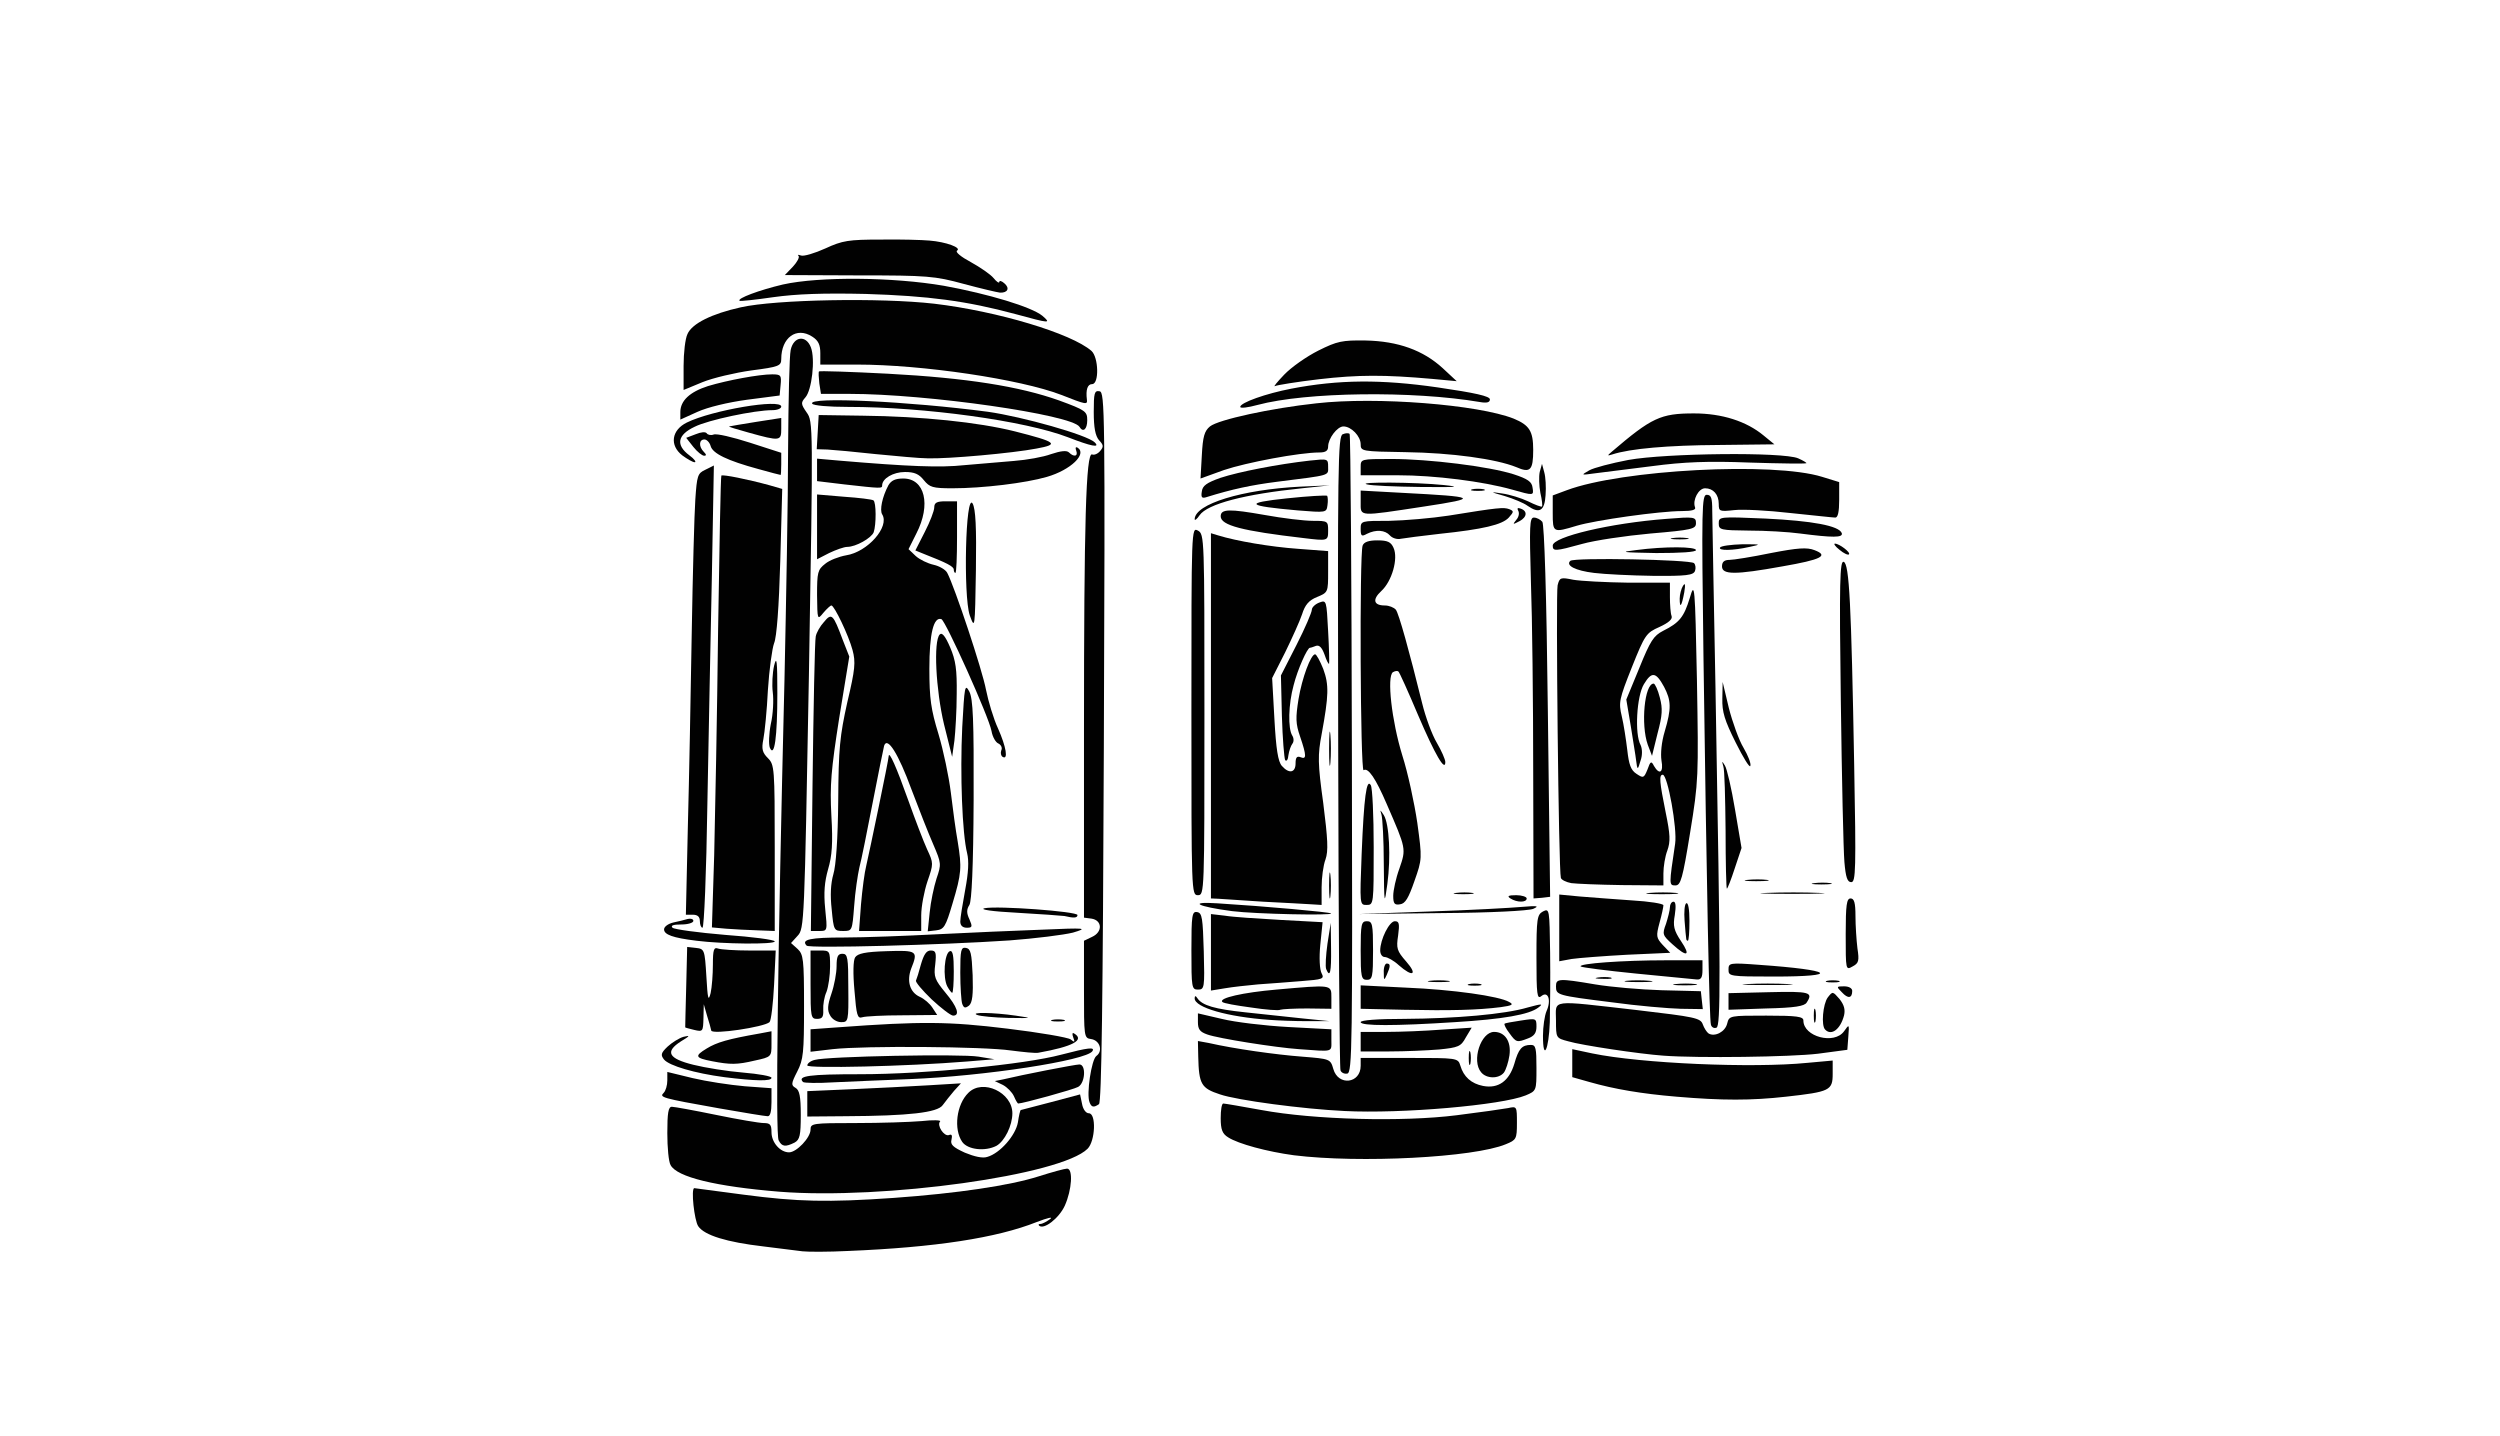
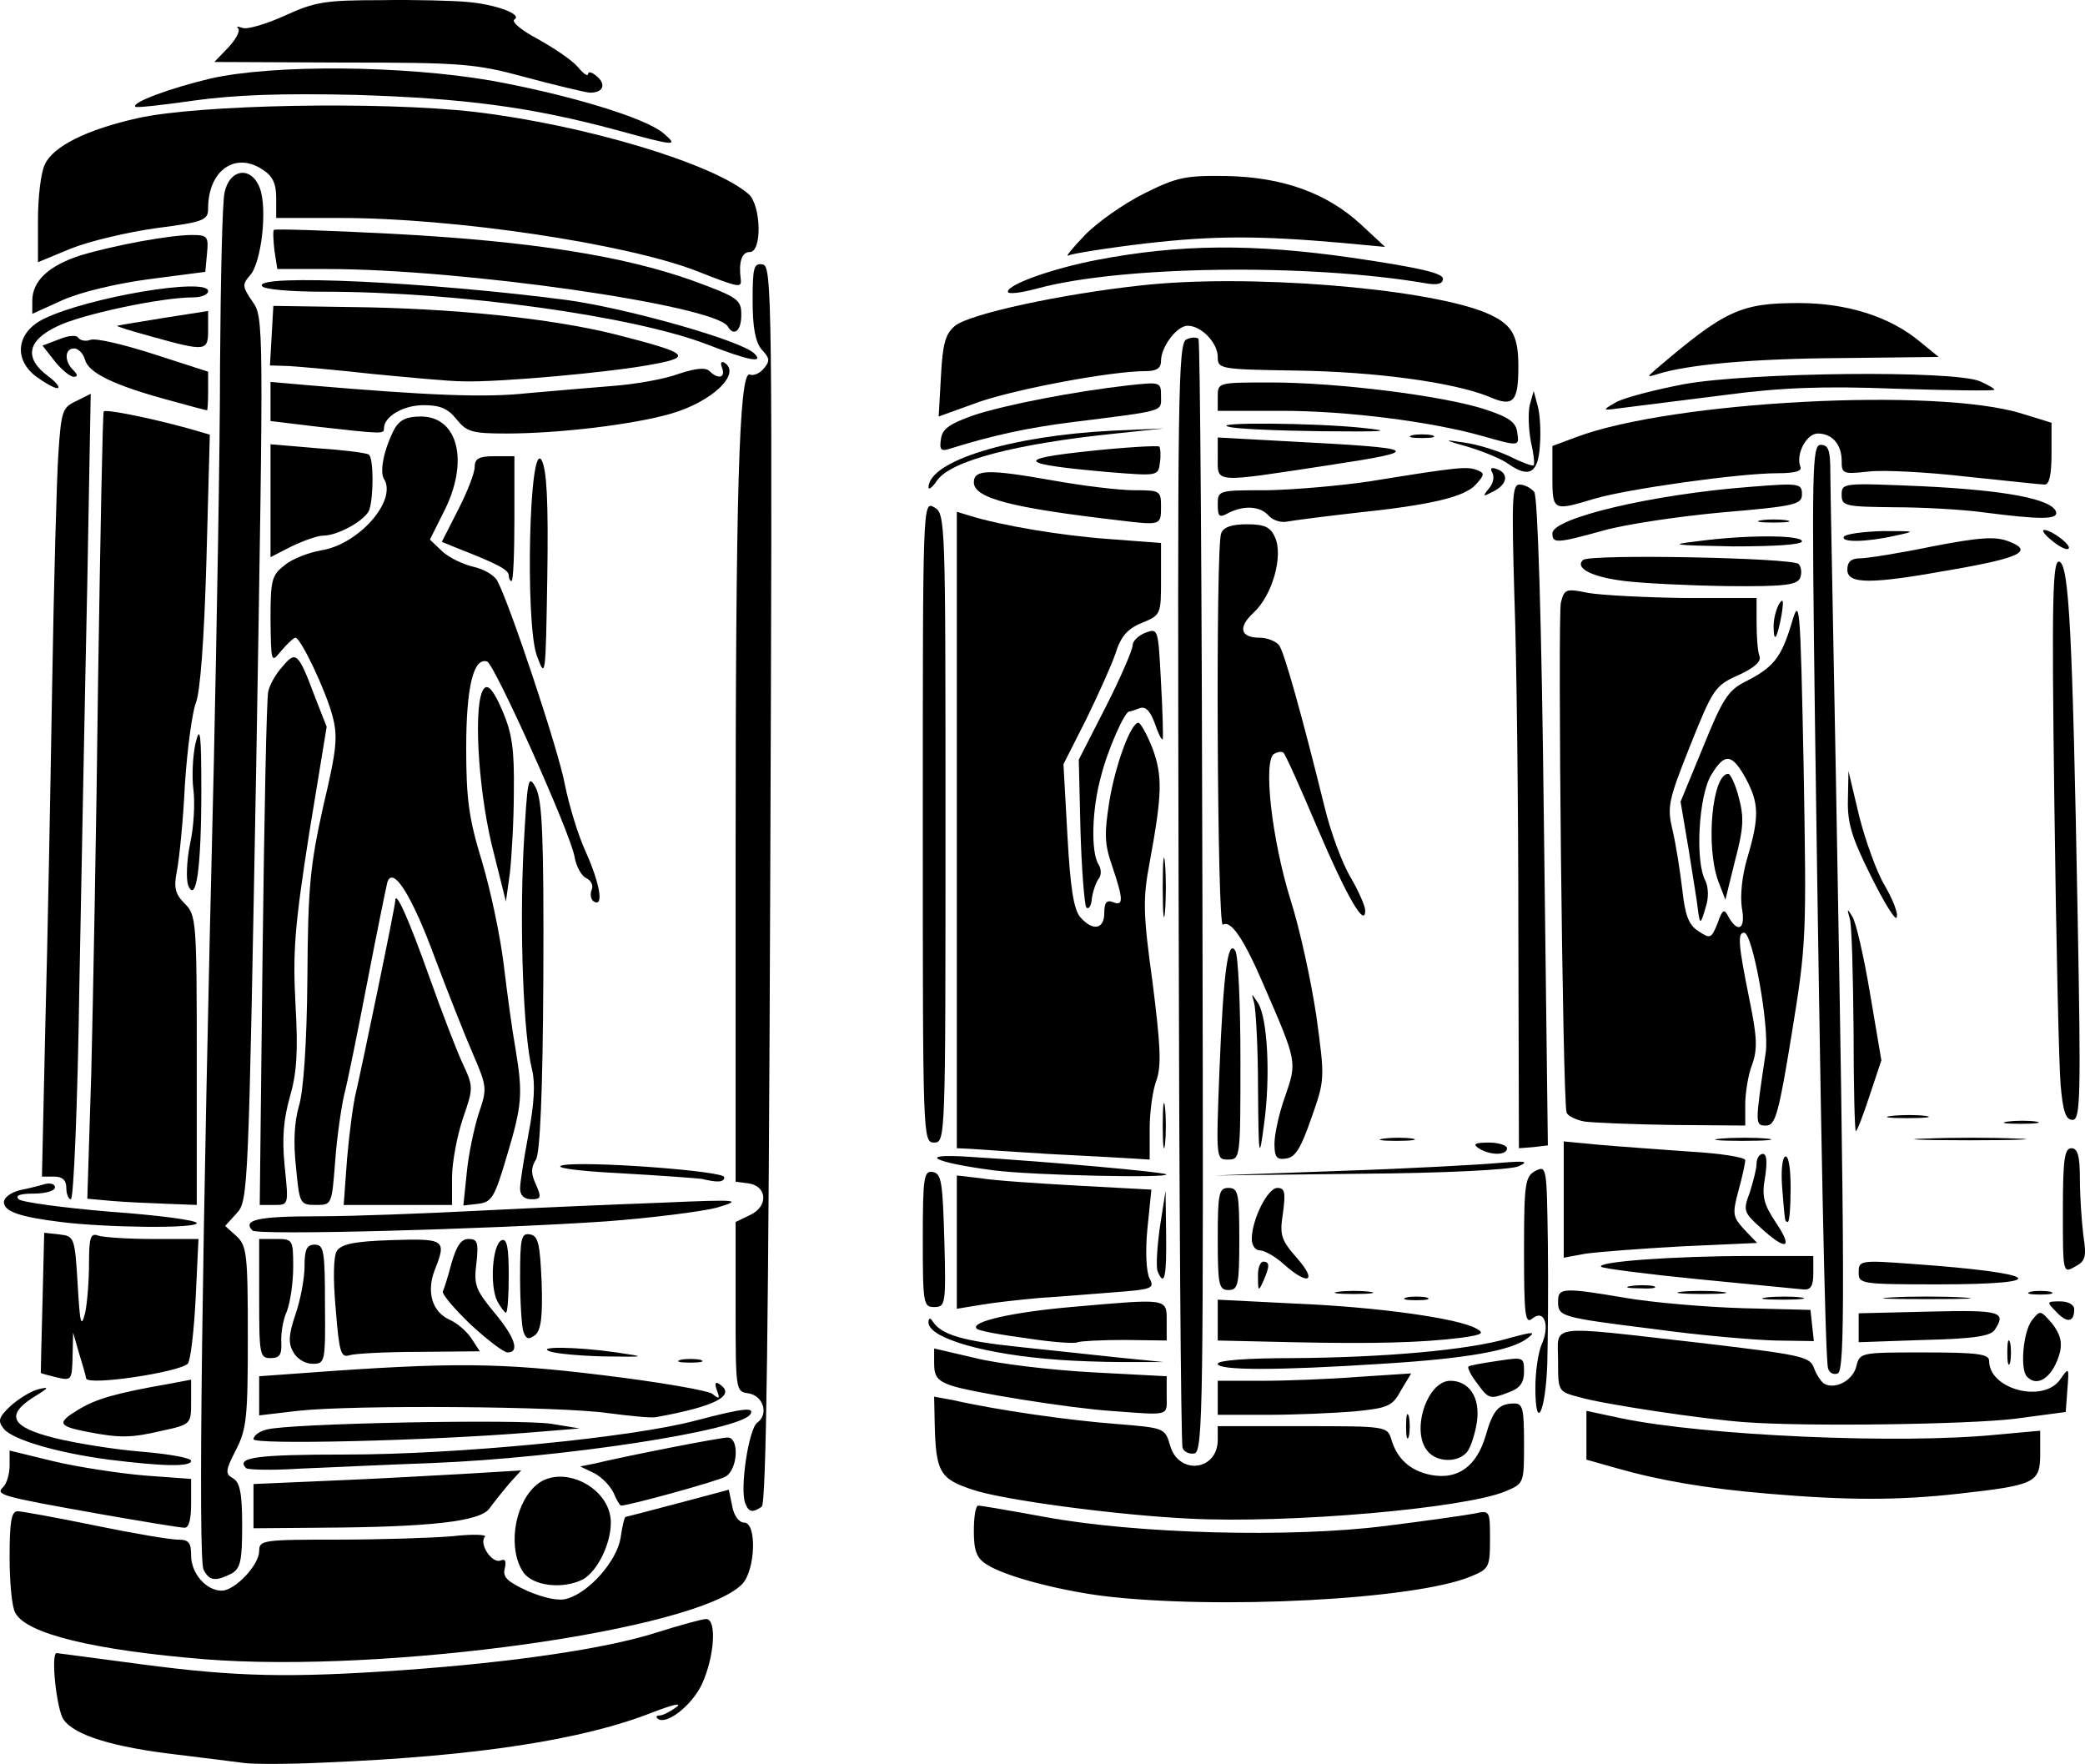
- <svg xmlns="http://www.w3.org/2000/svg" id="root" width="768" height="441" viewBox="0 0 7680 4410">
-   <g fill="#010101">
-     <path d="M2465 3844c-16-2-70-9-120-15-112-13-181-34-200-62-12-17-23-117-12-117 1 0 69 9 151 20 167 22 259 24 461 10 196-14 357-38 445-66 41-13 81-24 88-24 19 0 15 65-7 114-18 39-65 75-79 61-3-3-1-5 4-5 6 0 19-7 30-15 10-8-7-4-41 9-123 49-312 78-580 89-60 3-123 3-140 1z" />
-     <path d="M2395 3661c-196-16-316-45-335-82-6-10-10-54-10-98 0-62 3-81 14-81 7 0 68 11 136 25s133 25 146 25c20 0 24 5 24 28 0 32 27 62 54 62 23 0 66-45 66-70 0-19 6-20 139-20 76 0 167-3 202-6 35-4 61-3 57 1-11 12 12 47 27 42 9-4 11 1 8 14-4 15 4 23 41 40 29 12 55 18 69 13 39-11 87-66 94-106 3-21 7-38 9-38 1 0 43-11 92-24l90-24 6 29c3 17 12 29 21 29 23 0 20 85-4 109-81 81-626 157-946 132zm1580-112c-82-11-171-35-202-55-18-11-23-24-23-59 0-25 3-45 8-45 4 0 57 9 117 20 162 30 434 37 600 16 72-9 142-19 158-22 27-6 27-5 27 46 0 49-2 52-34 65-98 41-449 59-651 34z" />
-     <path d="M2956 3508c-27-39-18-115 19-151 44-44 135-1 135 63 0 38-24 86-49 100-35 18-88 12-105-12zm-564-5c-10-18-3-563 18-1418 5-236 11-554 11-705 1-151 4-288 8-305 9-42 47-47 62-8 14 36 3 132-17 154-14 16-14 20 4 46 20 28 20 34 7 807-14 764-14 779-35 801l-20 22 20 18c18 17 20 30 20 177 0 142-2 163-21 200s-19 42-5 50c12 7 16 26 16 83 0 63-3 76-19 85-28 14-39 13-49-7zm-182-98c-180-32-185-34-171-48 6-6 11-23 11-38v-26l78 19c42 10 114 21 160 25l82 6v43c0 29-4 44-12 43-7 0-74-11-148-24zm270-14v-39l138-6c75-3 181-9 235-12l99-6-21 23c-11 13-27 33-35 44-16 23-104 33-298 34l-118 1v-39zm1650 22c-127-6-330-33-382-51-58-19-65-31-67-116l-1-48 33 6c79 18 207 36 287 42 86 7 87 7 96 38 15 53 84 45 84-10v-24h149c146 0 150 0 157 23 10 35 34 56 70 63 47 9 80-15 96-68 13-46 23-58 51-58 15 0 17 10 17 71 0 70 0 70-33 84-73 30-381 57-557 48zm-783-27c-10-25 6-131 21-142 21-15 11-48-16-52-22-3-22-6-22-153v-149l25-12c33-15 31-51-2-56l-23-3v-572c0-641 6-858 25-851 6 3 18-2 25-11 11-13 10-18-4-33-11-13-16-38-16-86 0-59 2-67 18-64s17 61 13 1093c-3 779-7 1092-15 1097-16 11-23 10-29-6zm-232-18c-6-13-21-28-34-35l-25-12 25-5c58-14 222-46 235-46 21 0 18 57-4 69-14 8-170 51-184 51-2 0-8-10-13-22zm2035 1c-107-9-190-23-267-45l-53-15v-86l61 13c149 31 492 46 662 29l77-7v41c0 51-9 55-143 70-107 12-196 12-337 0z" />
-     <path d="M2467 3324c-19-19 19-24 176-24 198 0 505-30 617-60 84-22 104-24 96-11-18 29-333 77-561 86-82 3-189 8-236 10-47 3-88 2-92-1zm-242-15c-91-12-169-35-185-54-11-14-10-20 11-40 13-12 35-26 49-30 21-5 20-3-8 14-50 32-39 53 38 72 36 9 104 20 153 24 48 4 87 11 87 16 0 11-49 10-145-2zm2325-15c-30-35-1-124 40-124 33 0 53 29 47 72-3 21-11 45-17 53-16 20-54 19-70-1zm-432-6c-3-7-6-448-7-981-2-878-1-968 14-973 9-4 18-4 21-1s6 445 7 983c2 896 1 979-14 982-9 2-19-3-21-10z" />
-     <path d="M2480 3273c0-6 10-14 23-17 37-11 450-19 503-10l49 8-85 7c-185 15-490 22-490 12zm2032-23c0-19 2-27 5-17 2 9 2 25 0 35-3 9-5 1-5-18zm-2325 10c-52-10-54-16-16-39 31-19 65-29 162-46l37-7v39c0 39 0 40-51 51-55 13-75 13-132 2zm2923-17c-72-5-252-32-292-44-38-10-38-10-38-64 0-66-24-63 249-32 178 21 195 24 202 44 4 11 12 24 18 28 19 11 51-5 57-31 6-24 8-24 120-24 95 0 114 3 114 15 0 50 95 75 125 33 16-23 16-22 13 17l-3 40-90 12c-83 10-368 14-475 6zm-2005-16c-81-12-448-15-547-4l-68 8v-69l83-6c258-19 342-18 522 4 99 12 186 27 194 33 12 10 14 9 8-6-4-11-3-16 3-12 33 20-4 40-110 59-8 2-46-2-85-7zm885-4c-72-5-248-33-281-45-23-8-29-16-29-38v-27l73 17c40 10 132 21 205 25l132 7v34c0 37 8 35-100 27zm190-23v-30h78c44 0 120-3 171-7l92-6-18 30c-15 28-23 31-82 37-37 3-105 6-153 6h-88v-30zm560-18c0-28 5-62 11-76 15-33 5-63-16-46-13 11-15-4-15-118 0-121 2-132 20-142 20-10 20-7 22 127 1 76 0 172-1 213-3 86-21 122-21 42zm-103-8c-11-14-17-27-15-29 1-2 24-6 51-10 46-7 47-7 47 19 0 19-7 29-26 36-34 13-36 13-57-16zm-2452-8c-1-6-7-27-13-46l-10-35-1 43c-1 41-2 42-28 36-16-4-28-7-28-8s1-56 3-124l3-123 27 3c26 3 27 5 32 88 4 69 6 78 13 51 4-18 7-58 7-88 0-46 3-54 16-49 9 3 52 6 96 6h81l-5 105c-3 58-9 110-14 115-16 15-175 39-179 26z" />
-     <path d="M5607 3163c-13-12-7-79 8-99 15-19 15-19 36 5 14 18 18 32 14 50-11 43-39 64-58 44zm-351-15c-5-15-13-413-23-1135-6-455-5-493 10-493 14 0 17 10 17 48 0 26 5 272 10 547 16 893 16 1038 3 1042-7 3-15-1-17-9zm-1076-8c0-6 51-10 133-10 159-1 309-14 380-35 44-12 49-12 33 0-28 22-109 36-256 45-185 12-290 12-290 0zm1392-20c0-19 2-27 5-17 2 9 2 25 0 35-3 9-5 1-5-18zm-3022-1c-9-15-8-31 4-66 9-26 16-64 16-85 0-30 4-38 18-38 16 0 18 11 18 105 1 103 0 105-22 105-13 0-28-9-34-21zm683 14c9-2 25-2 35 0 9 3 1 5-18 5s-27-2-17-5zm667 0c-129-9-230-38-230-66 0-8 3-9 8-1 15 23 54 34 149 44 54 6 134 14 178 19l80 8h-70c-38 0-90-2-115-4zm-1410-108v-105h30c29 0 30 1 30 49 0 27-5 62-11 78-7 15-11 40-10 56 1 21-3 27-19 27-19 0-20-6-20-105zm135 19c-5-54-4-94 2-103 8-12 31-17 97-19 94-3 97-1 75 54-14 38-4 72 26 86 14 6 31 21 39 33l15 23-107 1c-58 0-114 3-123 6-15 5-18-6-24-81zm377 74c-24-9 49-8 118 2 54 8 53 8-23 7-42-1-85-5-95-9z" />
-     <path d="M2862 3070c-29-28-51-54-48-58 2-4 9-26 15-49 9-31 17-43 30-43 16 0 18 6 14 43-5 38-1 47 31 86 37 44 46 71 24 71-7 0-37-23-66-50zm981 25c-45-6-85-13-88-17-12-12 63-29 166-38 171-15 169-16 169 24v35l-74-1c-41 0-78 2-83 4-4 3-45 0-90-7zm470 7-133-3v-72l139 7c144 6 286 26 317 44 15 8 10 11-26 16-71 9-155 11-297 8zm-1357-18c-3-8-6-52-6-96 0-70 2-79 18-76 14 3 17 16 20 84 2 60-1 84-11 93-12 9-16 8-21-5zm1995-5c-168-21-171-22-171-49 0-24 8-25 120-6 47 8 139 16 205 18l120 3 3 28 3 27-68-1c-37-1-133-9-212-20zm359-2v-26l125-3c125-3 136 0 115 32-7 11-36 16-125 18l-115 4v-25zm348-29c-17-17-17-18 7-18 15 0 25 6 25 14 0 23-13 25-32 4z" />
-     <path d="M2910 3030c-14-27-9-102 8-108 9-3 12 14 12 62 0 36-2 66-5 66-2 0-9-9-15-20zm750-111c0-109 2-120 18-117 15 3 17 18 20 121 3 112 2 117-18 117-19 0-20-6-20-121zm60 6v-117l43 5c23 4 100 9 171 13l129 7-7 69c-4 40-2 77 4 88 9 17 4 19-63 24-39 3-99 8-132 10-33 3-79 8-102 12l-43 7v-118zm793 98c9-2 25-2 35 0 9 3 1 5-18 5s-27-2-17-5zm635 0c18-2 45-2 60 0s0 4-33 4-45-2-27-4zm220 0c34-2 90-2 125 0 34 2 6 3-63 3s-97-1-62-3zm-975-10c15-2 39-2 55 0 15 2 2 4-28 4s-43-2-27-4zm604 0c18-2 50-2 70 0 21 2 7 4-32 4-38 0-55-2-38-4zm616 0c9-2 25-2 35 0 9 3 1 5-18 5s-27-2-17-5zm-1433-93c0-81 2-90 19-90s19 9 19 90-2 90-19 90-19-9-19-90zm71 68c-1-16 4-28 9-28 12 0 12 8 0 35-8 18-9 17-9-7zm657 15c12-2 30-2 40 0 9 3-1 5-23 4-22 0-30-2-17-4zm120-12c-91-9-169-19-172-22-9-9 130-19 261-19h113v30c0 22-4 30-17 29-10-1-93-9-185-18zm282-12c0-21 2-22 95-15 227 16 252 36 45 36-137 0-140-1-140-21zm-1236-2c-3-8-1-42 4-78l10-64 1 78c1 73-3 93-15 64zm223-12c-15-14-35-25-43-25s-14-9-14-20c0-34 28-90 45-90 13 0 15 7 10 44-6 39-4 47 25 80 36 41 20 49-23 11zm1373-95c0-91 3-110 15-110 11 0 15 13 15 54 0 29 3 74 6 99 6 39 4 46-15 56-21 12-21 11-21-99zm-880-19v-103l63 6c34 3 106 8 160 12 53 3 97 10 97 15s-5 29-12 54c-11 41-10 46 10 68l23 24-133 6c-73 4-150 10-170 13l-38 7v-102z" />
-     <path d="M5138 2901c-31-28-32-31-20-63 6-19 12-42 12-51s5-17 11-17c7 0 8 14 4 41-6 33-3 47 19 80 31 46 19 51-26 10zm-2660 4c-18-19 11-25 115-25 62 0 191-5 287-10s240-11 320-14c138-6 143-5 96 9-28 7-115 18-195 24-207 14-615 25-623 16zm-338-15c-74-9-100-19-100-35 0-8 12-17 28-21 15-3 35-8 45-11 9-2 17 0 17 6s-17 11-37 11c-24 0-34 3-27 10 5 5 78 15 162 22 84 6 152 15 152 20 0 10-162 8-240-2zm3040-7c-1-5-3-29-5-55s0-50 5-53c6-4 10 18 10 54 0 34-2 61-5 61s-5-3-5-7z" />
-     <path d="m2231 2853-44-4 7-222c3-122 9-433 12-692 4-258 8-472 10-474 4-4 80 11 149 30l38 11-6 222c-4 140-11 234-19 252-6 16-15 81-19 144-3 63-10 131-14 151-6 30-3 41 14 58 20 20 21 30 21 276v255l-52-2c-29-1-73-3-97-5zm265-435c3-244 7-452 10-463 2-11 13-31 25-44 24-29 28-25 58 55l20 51-31 189c-25 160-29 206-24 300 5 85 2 123-10 164-11 39-14 72-9 122 7 68 7 68-18 68h-26l5-442z" />
-     <path d="M2555 2794c-5-44-3-80 5-108 8-26 14-108 15-226 1-162 5-199 28-303 24-101 26-123 16-160-12-45-56-137-65-137-3 0-14 10-25 23-18 22-18 22-19-55 0-70 2-78 25-96 13-11 42-22 64-26 66-10 135-88 111-126-8-13 0-53 19-89 9-15 21-21 46-21 66 0 86 80 40 169l-24 48 22 21c12 11 37 23 55 27s37 15 42 25c22 41 108 299 119 359 7 35 23 89 37 119 25 56 32 98 14 87-5-3-7-12-4-20 4-8-1-17-9-21-8-3-18-20-21-38-8-44-141-339-154-344-24-8-37 44-37 153 0 91 5 125 28 200 15 50 32 131 38 180 6 50 15 117 21 150 13 80 12 98-16 191-21 71-26 79-50 82l-26 3 6-58c3-32 13-79 21-104 15-44 15-47-10-105-14-32-44-108-67-169-40-109-74-164-84-134-2 8-18 86-35 174s-35 178-41 200c-5 22-13 75-16 118-6 77-6 77-34 77s-29-2-35-66z" />
-     <path d="M2645 2778c4-46 11-99 16-118 10-43 69-326 69-337 1-18 24 34 60 135 21 59 47 127 58 151 20 43 20 44 1 99-10 30-19 77-19 104v48h-191l6-82zm-495 52c0-14-7-20-22-20h-21l6-267c4-148 9-416 12-598 3-181 8-366 11-410 5-74 7-81 31-92l26-13-6 333c-4 182-10 502-14 710-3 207-10 377-15 377-4 0-8-9-8-20zm800 1c0-11 7-54 15-97 10-53 12-89 6-113-15-60-22-242-15-387 7-127 8-135 22-109 11 23 14 84 13 332-1 209-6 311-13 323-9 14-9 25 0 44 10 23 9 26-8 26-13 0-20-7-20-19zm320-17c-8-1-73-6-145-10-78-4-118-10-100-14 40-8 285 10 285 21 0 9-11 10-40 3zm515-15c-107-14-137-30-45-24 146 9 345 27 349 31 8 7-233 2-304-7zm610 1c121-4 247-11 280-14 48-4 55-3 35 6-15 6-130 12-280 13l-255 3 220-8zm-515-30c-63-4-125-8-137-9l-23-1V1638l23 7c55 17 160 35 245 41l92 7v63c0 63 0 64-34 78-25 10-37 24-46 53-7 21-31 74-52 117l-40 79 7 126c5 91 11 131 23 144 22 25 42 21 42-8 0-18 4-23 15-19 19 8 19-4-1-63-14-40-14-58-5-115 11-66 38-138 51-138 4 0 15 20 25 45 18 49 17 81-5 201-12 63-12 89 5 211 14 111 16 147 7 173-7 18-12 57-12 86v54l-32-2c-18-1-85-5-148-8zm203-50c0-36 2-50 4-32 2 17 2 47 0 65-2 17-4 3-4-33zm100-97c7-174 15-233 28-211 5 7 9 93 9 191 0 175 0 177-22 177-21 0-21-1-15-157zm68 30c0-72-4-140-7-150-5-17-5-17 7 1 17 27 22 129 11 211-9 68-10 66-11-62z" />
-     <path d="M4280 2752c0-16 8-54 19-84 21-61 21-60-39-198-34-79-57-113-71-104-10 6-13-665-3-690 4-11 19-16 45-16 32 0 42 5 50 23 15 33-5 103-38 133-28 26-23 44 11 44 13 0 28 6 34 13 9 11 41 126 81 288 10 41 30 96 45 121 14 24 26 51 26 59 0 31-31-21-84-145-30-71-57-131-60-133-3-3-10-2-17 2-19 13-4 149 29 256 17 53 37 146 46 207 15 110 15 111-9 179-18 52-28 69-44 71-17 3-21-2-21-26zm360 8c-11-7-7-10 18-10 17 0 32 5 32 10 0 13-30 13-50 0zm70-388c0-213-3-476-7-584-5-174-4-198 9-198 9 0 20 6 26 13s13 223 17 582l7 570-25 3-26 2-1-388zm-1050-187c0-563 0-566 20-555s20 21 20 565c0 548 0 555-20 555s-20-7-20-565zm813 558c15-2 37-2 50 0 12 2 0 4-28 4-27 0-38-2-22-4zm595 0c23-2 59-2 80 0 20 2 1 4-43 4s-61-2-37-4zm360 0c46-2 118-2 160 0 42 1 5 3-83 3s-123-2-77-3zm-127-192c-1-98-3-187-7-197-5-17-4-17 5-2 6 9 20 69 31 135l20 118-21 63c-11 34-22 62-24 62s-4-81-4-179zm-474 162c-16-3-30-10-32-16-7-22-16-874-10-899 6-24 9-25 48-17 23 4 99 8 170 9h127v44c0 24 2 51 5 58 4 10-9 21-37 34-41 18-45 24-85 124-39 98-41 108-31 150 6 25 13 71 17 104 5 45 11 62 28 73 21 14 23 14 34-13 9-26 12-27 20-11 17 29 30 20 23-17-3-21 0-56 10-89 21-71 20-95-2-137-25-46-38-48-62-8-22 36-29 153-10 187 5 11 6 30 0 47-9 31-10 31-14-1-1-11-9-57-16-103l-14-83 40-97c34-84 44-99 73-114 50-25 64-42 82-101 15-51 16-45 22 253 5 297 5 309-21 468-23 142-29 162-45 162-20 0-20-1-1-128 7-46-23-212-38-212-12 0-10 22 9 116 14 68 15 89 5 117-7 18-12 50-12 70v37l-127-1c-71-1-141-4-156-6zm746 0c15-2 37-2 50 0 12 2 0 4-28 4-27 0-38-2-22-4zm-205-10c18-2 45-2 60 0s0 4-33 4-45-2-27-4zm298-55c-3-35-8-258-11-495-5-368-3-432 9-427 17 7 23 126 32 622 6 324 5 362-9 362-12 0-17-15-21-62zm-1583-348c0-47 2-66 4-42 2 23 2 61 0 85-2 23-4 4-4-43zm1249-19c-34-68-42-94-41-135l1-51 19 80c11 43 31 99 45 122 14 24 24 49 21 56-2 7-22-26-45-72zm-1384 54c-3-6-8-67-10-135l-3-125 48-94c26-51 47-100 47-108 0-7 10-17 23-22 22-8 22-7 27 88 3 53 4 98 3 100-2 2-8-10-14-28-8-22-16-30-26-27-8 3-16 6-19 6-8 0-38 67-50 115-16 58-18 133-4 155 5 8 5 19 0 25-4 5-10 21-12 35-1 14-6 20-10 15zm-1048-110c-25-105-33-256-13-276 7-7 17 5 32 40 17 40 21 68 20 143 0 51-4 116-7 143l-7 50-25-100z" />
-     <path d="M5062 2288c-22-62-10-188 18-188 4 0 13 19 19 43 9 34 8 54-7 110l-17 69-13-34zm-2697 9c-4-10-3-43 3-73 7-30 9-74 6-97s-1-60 4-82c8-32 10-16 10 85 0 135-9 199-23 167zm614-407c-20-60-13-380 9-343 9 17 12 71 10 205-3 180-3 182-19 138zm2181-51c0-13 5-31 10-39 7-11 8-5 4 20-8 43-14 51-14 19zm-263-79c-58-7-88-23-73-37 10-11 369-4 380 7 5 5 6 16 3 24-5 13-26 16-129 15-68-1-149-5-181-9zm-1967-10c0-10-22-21-91-48l-27-11 29-57c16-31 29-65 29-75 0-15 8-19 35-19h35v110c0 61-2 110-5 110s-5-5-5-10zm2360-10c0-14 7-20 23-20 12 0 69-9 127-21 83-16 111-18 134-9 45 17 22 29-99 50-144 26-185 26-185 0zm-2780-122v-99l83 7c45 3 85 8 90 11 9 5 9 75 1 98-7 18-55 45-81 45-10 0-35 9-56 19l-37 19v-100zm3141 71c-13-10-19-19-14-19 13 0 49 27 43 33-3 3-16-3-29-14zm-626 1c90-12 185-11 185 0 0 6-47 9-122 9-106-2-114-3-63-9zm-255-14c0-27 177-69 349-82 86-7 91-6 91 13 0 18-11 21-140 32-77 7-171 21-210 32-83 23-90 23-90 5zm514 6c3-5 34-9 68-10 59 0 60 0 23 8-53 12-97 12-91 2zm-1279-29c-189-22-255-39-255-67 0-23 27-23 135-4 55 10 121 18 148 18 46 0 47 1 47 30 0 32-1 32-75 23zm265-8c-15-17-43-19-71-5-16 9-19 7-19-15 0-25 1-25 88-25 48-1 130-8 182-16 154-25 169-26 186-20 15 6 15 8-1 26-20 22-79 36-213 50-53 6-107 13-118 15-12 3-27-2-34-10zm868 8c12-2 32-2 45 0 12 2 2 4-23 4s-35-2-22-4zm392-14c-36-5-107-9-157-9-87-1-93-2-93-22 0-21 2-21 143-15 144 7 227 22 235 45 4 14-27 14-128 1z" />
-     <path d="M4770 1576v-54l43-16c168-63 635-88 785-41l52 16v54c0 38-4 55-12 55-7 0-69-7-138-14-69-8-146-12-172-9-46 5-48 4-48-19 0-29-17-48-42-48-20 0-39 36-31 58 4 8-8 12-40 12-68 0-266 28-323 45-73 22-74 22-74-39zm-112 21c8-9 10-21 6-28s-2-10 6-7c23 7 22 26-2 39-21 11-22 11-10-4zm-988-2c1-47 146-91 324-100l91-4-85 9c-176 18-291 48-315 83-8 12-15 17-15 12z" />
-     <path d="M3987 1568c-159-14-167-23-34-37 65-7 121-10 124-8 2 3 3 16 1 29-3 23-4 23-91 16zm193-25v-36l128 7c231 12 239 16 67 42-204 31-195 32-195-13zm513 11c-12-9-44-22-70-30-46-13-47-14-8-8 22 3 58 14 79 24 22 11 41 18 43 16s0-21-5-42c-4-22-5-50-2-64l7-25 7 26c4 14 6 45 4 70-3 49-19 58-55 33zm-1001-44c2-18 15-27 57-42 58-19 177-42 274-53 56-6 57-6 57 19 0 28 10 25-157 46-79 10-139 23-216 47-15 5-18 1-15-17z" />
-     <path d="M4645 1504c-89-25-237-44-352-44h-113v-25c0-25 0-25 94-25 116 0 301 23 376 47 43 14 56 23 58 41 4 25 4 25-63 6z" />
-     <path d="M4523 1503c9-2 25-2 35 0 9 3 1 5-18 5s-27-2-17-5zm-1930-15-83-10v-69l68 6c212 18 311 22 384 14 46-4 115-10 153-13 39-3 90-12 114-21 30-10 48-12 55-5 15 15 29 12 22-6-3-8-2-12 4-9 31 19-21 69-94 90-65 19-197 35-290 35-61 0-70-3-88-25-15-19-29-25-58-25-36 0-70 20-70 41 0 10-2 10-117-3zm1606 0c-32-8 149-7 236 2 56 6 41 7-71 6-78-1-152-4-165-8zm-507-89c3-58 8-75 25-89 26-21 188-56 327-71 185-21 497 4 606 47 48 20 60 38 60 96 0 63-9 72-52 53-62-25-198-44-341-46-134-2-137-3-137-24 0-25-29-55-53-55-19 0-47 37-47 62 0 13-8 18-27 18-61 0-225 31-293 54l-72 26 4-71zm-1362 42c-96-26-141-48-147-71-3-11-12-20-19-20-17 0-18 22-2 38 8 8 9 12 1 12-6 0-21-12-33-27l-22-28 29-11c17-7 30-8 34-3 3 5 13 7 21 4 9-4 59 8 112 25l96 31v35c0 19-1 34-2 33-2 0-32-8-68-18zm2552 4c14-8 68-22 120-32 116-21 476-25 522-5 16 7 27 14 25 15-2 2-80 1-174-2-128-5-202-2-300 11-71 9-150 19-175 22-44 6-44 6-18-9z" />
-     <path d="M2096 1399c-40-31-33-78 14-101 77-38 290-74 290-49 0 6-12 11-27 11-55 0-197 30-239 51-53 25-59 56-16 88 15 11 22 21 16 21s-23-10-38-21zm594-4c-63-7-130-13-148-14l-33-1 3-52 3-53 135 2c181 2 355 20 467 48 130 33 138 40 67 53-72 14-272 32-334 30-25 0-97-7-160-13zm2261-7c123-105 150-118 253-118 86 0 161 24 214 68l33 27-173 2c-153 1-270 11-325 29-16 5-16 4-2-8z" />
-     <path d="M3280 1343c-130-50-438-93-676-93-58 0-106-4-109-10-14-22 298-7 540 25 106 15 305 71 328 94 18 18-11 12-83-16zm-980-14c-36-10-63-18-60-19s40-7 83-14l77-12v33c0 38-3 39-100 12z" />
-     <path d="M3316 1311c-24-37-466-101-707-101h-87l-5-32c-2-18-3-35-1-37s97 1 211 7c243 13 405 39 526 82 82 30 87 34 87 61 0 28-13 39-24 20zm-1226-45c0-35 29-62 85-80 60-18 157-36 197-36 27 0 29 3 26 33l-3 32-100 13c-59 8-121 23-152 37l-53 24v-23zm1720-16c0-13 79-41 157-56 146-28 275-29 449-4 116 17 161 27 161 37 0 9-9 12-31 8-206-35-534-31-683 9-29 8-53 11-53 6z" />
-     <path d="M3260 1213c-125-48-426-93-627-93h-113v-35c0-26-6-39-25-51-48-31-95 3-95 69 0 21-7 24-92 35-50 7-118 23-150 36l-58 24v-74c0-40 5-84 12-98 14-32 74-62 164-82 107-24 428-30 594-11 194 23 421 91 483 145 22 20 24 102 2 102-14 0-20 17-16 48 2 16-3 15-79-15zm685-62c22-23 69-56 105-74 58-29 73-32 145-31 100 2 177 30 237 85l43 40-75-7c-147-13-227-13-348 1-68 8-129 18-135 21-7 4 6-12 28-35z" />
-     <path d="M3120 965c-152-41-269-56-460-62-132-3-213 0-285 10-55 8-102 13-103 11-9-7 61-33 133-50 112-25 339-23 495 4 137 25 269 65 302 92 28 24 24 24-82-5z" />
-     <path d="M2960 872c-88-24-111-26-322-26l-227-1 25-26c13-14 21-29 17-33s-1-4 8-1c8 3 42-7 75-22 52-24 71-27 169-27 61-1 128 1 150 3 51 4 100 22 85 31-6 4 12 19 42 35 29 16 61 38 70 49 10 12 17 17 18 12 0-5 7-3 15 4 18 15 11 30-13 29-9-1-60-13-112-27z" />
-   </g>
+ <svg xmlns="http://www.w3.org/2000/svg" id="root" viewBox="2033.07 735.73 3675.94 3109.66">
+   <path d="M2465 3844c-16-2-70-9-120-15-112-13-181-34-200-62-12-17-23-117-12-117 1 0 69 9 151 20 167 22 259 24 461 10 196-14 357-38 445-66 41-13 81-24 88-24 19 0 15 65-7 114-18 39-65 75-79 61-3-3-1-5 4-5 6 0 19-7 30-15 10-8-7-4-41 9-123 49-312 78-580 89-60 3-123 3-140 1z" />
+   <path d="M2395 3661c-196-16-316-45-335-82-6-10-10-54-10-98 0-62 3-81 14-81 7 0 68 11 136 25s133 25 146 25c20 0 24 5 24 28 0 32 27 62 54 62 23 0 66-45 66-70 0-19 6-20 139-20 76 0 167-3 202-6 35-4 61-3 57 1-11 12 12 47 27 42 9-4 11 1 8 14-4 15 4 23 41 40 29 12 55 18 69 13 39-11 87-66 94-106 3-21 7-38 9-38 1 0 43-11 92-24l90-24 6 29c3 17 12 29 21 29 23 0 20 85-4 109-81 81-626 157-946 132zm1580-112c-82-11-171-35-202-55-18-11-23-24-23-59 0-25 3-45 8-45 4 0 57 9 117 20 162 30 434 37 600 16 72-9 142-19 158-22 27-6 27-5 27 46 0 49-2 52-34 65-98 41-449 59-651 34z" />
+   <path d="M2956 3508c-27-39-18-115 19-151 44-44 135-1 135 63 0 38-24 86-49 100-35 18-88 12-105-12zm-564-5c-10-18-3-563 18-1418 5-236 11-554 11-705 1-151 4-288 8-305 9-42 47-47 62-8 14 36 3 132-17 154-14 16-14 20 4 46 20 28 20 34 7 807-14 764-14 779-35 801l-20 22 20 18c18 17 20 30 20 177 0 142-2 163-21 200s-19 42-5 50c12 7 16 26 16 83 0 63-3 76-19 85-28 14-39 13-49-7zm-182-98c-180-32-185-34-171-48 6-6 11-23 11-38v-26l78 19c42 10 114 21 160 25l82 6v43c0 29-4 44-12 43-7 0-74-11-148-24zm270-14v-39l138-6c75-3 181-9 235-12l99-6-21 23c-11 13-27 33-35 44-16 23-104 33-298 34l-118 1v-39zm1650 22c-127-6-330-33-382-51-58-19-65-31-67-116l-1-48 33 6c79 18 207 36 287 42 86 7 87 7 96 38 15 53 84 45 84-10v-24h149c146 0 150 0 157 23 10 35 34 56 70 63 47 9 80-15 96-68 13-46 23-58 51-58 15 0 17 10 17 71 0 70 0 70-33 84-73 30-381 57-557 48zm-783-27c-10-25 6-131 21-142 21-15 11-48-16-52-22-3-22-6-22-153v-149l25-12c33-15 31-51-2-56l-23-3v-572c0-641 6-858 25-851 6 3 18-2 25-11 11-13 10-18-4-33-11-13-16-38-16-86 0-59 2-67 18-64s17 61 13 1093c-3 779-7 1092-15 1097-16 11-23 10-29-6zm-232-18c-6-13-21-28-34-35l-25-12 25-5c58-14 222-46 235-46 21 0 18 57-4 69-14 8-170 51-184 51-2 0-8-10-13-22zm2035 1c-107-9-190-23-267-45l-53-15v-86l61 13c149 31 492 46 662 29l77-7v41c0 51-9 55-143 70-107 12-196 12-337 0z" />
+   <path d="M2467 3324c-19-19 19-24 176-24 198 0 505-30 617-60 84-22 104-24 96-11-18 29-333 77-561 86-82 3-189 8-236 10-47 3-88 2-92-1zm-242-15c-91-12-169-35-185-54-11-14-10-20 11-40 13-12 35-26 49-30 21-5 20-3-8 14-50 32-39 53 38 72 36 9 104 20 153 24 48 4 87 11 87 16 0 11-49 10-145-2zm2325-15c-30-35-1-124 40-124 33 0 53 29 47 72-3 21-11 45-17 53-16 20-54 19-70-1zm-432-6c-3-7-6-448-7-981-2-878-1-968 14-973 9-4 18-4 21-1s6 445 7 983c2 896 1 979-14 982-9 2-19-3-21-10z" />
+   <path d="M2480 3273c0-6 10-14 23-17 37-11 450-19 503-10l49 8-85 7c-185 15-490 22-490 12zm2032-23c0-19 2-27 5-17 2 9 2 25 0 35-3 9-5 1-5-18zm-2325 10c-52-10-54-16-16-39 31-19 65-29 162-46l37-7v39c0 39 0 40-51 51-55 13-75 13-132 2zm2923-17c-72-5-252-32-292-44-38-10-38-10-38-64 0-66-24-63 249-32 178 21 195 24 202 44 4 11 12 24 18 28 19 11 51-5 57-31 6-24 8-24 120-24 95 0 114 3 114 15 0 50 95 75 125 33 16-23 16-22 13 17l-3 40-90 12c-83 10-368 14-475 6zm-2005-16c-81-12-448-15-547-4l-68 8v-69l83-6c258-19 342-18 522 4 99 12 186 27 194 33 12 10 14 9 8-6-4-11-3-16 3-12 33 20-4 40-110 59-8 2-46-2-85-7zm885-4c-72-5-248-33-281-45-23-8-29-16-29-38v-27l73 17c40 10 132 21 205 25l132 7v34c0 37 8 35-100 27zm190-23v-30h78c44 0 120-3 171-7l92-6-18 30c-15 28-23 31-82 37-37 3-105 6-153 6h-88v-30zm560-18c0-28 5-62 11-76 15-33 5-63-16-46-13 11-15-4-15-118 0-121 2-132 20-142 20-10 20-7 22 127 1 76 0 172-1 213-3 86-21 122-21 42zm-103-8c-11-14-17-27-15-29 1-2 24-6 51-10 46-7 47-7 47 19 0 19-7 29-26 36-34 13-36 13-57-16zm-2452-8c-1-6-7-27-13-46l-10-35-1 43c-1 41-2 42-28 36-16-4-28-7-28-8s1-56 3-124l3-123 27 3c26 3 27 5 32 88 4 69 6 78 13 51 4-18 7-58 7-88 0-46 3-54 16-49 9 3 52 6 96 6h81l-5 105c-3 58-9 110-14 115-16 15-175 39-179 26z" />
+   <path d="M5607 3163c-13-12-7-79 8-99 15-19 15-19 36 5 14 18 18 32 14 50-11 43-39 64-58 44zm-351-15c-5-15-13-413-23-1135-6-455-5-493 10-493 14 0 17 10 17 48 0 26 5 272 10 547 16 893 16 1038 3 1042-7 3-15-1-17-9zm-1076-8c0-6 51-10 133-10 159-1 309-14 380-35 44-12 49-12 33 0-28 22-109 36-256 45-185 12-290 12-290 0zm1392-20c0-19 2-27 5-17 2 9 2 25 0 35-3 9-5 1-5-18zm-3022-1c-9-15-8-31 4-66 9-26 16-64 16-85 0-30 4-38 18-38 16 0 18 11 18 105 1 103 0 105-22 105-13 0-28-9-34-21zm683 14c9-2 25-2 35 0 9 3 1 5-18 5s-27-2-17-5zm667 0c-129-9-230-38-230-66 0-8 3-9 8-1 15 23 54 34 149 44 54 6 134 14 178 19l80 8h-70c-38 0-90-2-115-4zm-1410-108v-105h30c29 0 30 1 30 49 0 27-5 62-11 78-7 15-11 40-10 56 1 21-3 27-19 27-19 0-20-6-20-105zm135 19c-5-54-4-94 2-103 8-12 31-17 97-19 94-3 97-1 75 54-14 38-4 72 26 86 14 6 31 21 39 33l15 23-107 1c-58 0-114 3-123 6-15 5-18-6-24-81zm377 74c-24-9 49-8 118 2 54 8 53 8-23 7-42-1-85-5-95-9z" />
+   <path d="M2862 3070c-29-28-51-54-48-58 2-4 9-26 15-49 9-31 17-43 30-43 16 0 18 6 14 43-5 38-1 47 31 86 37 44 46 71 24 71-7 0-37-23-66-50zm981 25c-45-6-85-13-88-17-12-12 63-29 166-38 171-15 169-16 169 24v35l-74-1c-41 0-78 2-83 4-4 3-45 0-90-7zm470 7-133-3v-72l139 7c144 6 286 26 317 44 15 8 10 11-26 16-71 9-155 11-297 8zm-1357-18c-3-8-6-52-6-96 0-70 2-79 18-76 14 3 17 16 20 84 2 60-1 84-11 93-12 9-16 8-21-5zm1995-5c-168-21-171-22-171-49 0-24 8-25 120-6 47 8 139 16 205 18l120 3 3 28 3 27-68-1c-37-1-133-9-212-20zm359-2v-26l125-3c125-3 136 0 115 32-7 11-36 16-125 18l-115 4v-25zm348-29c-17-17-17-18 7-18 15 0 25 6 25 14 0 23-13 25-32 4z" />
+   <path d="M2910 3030c-14-27-9-102 8-108 9-3 12 14 12 62 0 36-2 66-5 66-2 0-9-9-15-20zm750-111c0-109 2-120 18-117 15 3 17 18 20 121 3 112 2 117-18 117-19 0-20-6-20-121zm60 6v-117l43 5c23 4 100 9 171 13l129 7-7 69c-4 40-2 77 4 88 9 17 4 19-63 24-39 3-99 8-132 10-33 3-79 8-102 12l-43 7v-118zm793 98c9-2 25-2 35 0 9 3 1 5-18 5s-27-2-17-5zm635 0c18-2 45-2 60 0s0 4-33 4-45-2-27-4zm220 0c34-2 90-2 125 0 34 2 6 3-63 3s-97-1-62-3zm-975-10c15-2 39-2 55 0 15 2 2 4-28 4s-43-2-27-4zm604 0c18-2 50-2 70 0 21 2 7 4-32 4-38 0-55-2-38-4zm616 0c9-2 25-2 35 0 9 3 1 5-18 5s-27-2-17-5zm-1433-93c0-81 2-90 19-90s19 9 19 90-2 90-19 90-19-9-19-90zm71 68c-1-16 4-28 9-28 12 0 12 8 0 35-8 18-9 17-9-7zm657 15c12-2 30-2 40 0 9 3-1 5-23 4-22 0-30-2-17-4zm120-12c-91-9-169-19-172-22-9-9 130-19 261-19h113v30c0 22-4 30-17 29-10-1-93-9-185-18zm282-12c0-21 2-22 95-15 227 16 252 36 45 36-137 0-140-1-140-21zm-1236-2c-3-8-1-42 4-78l10-64 1 78c1 73-3 93-15 64zm223-12c-15-14-35-25-43-25s-14-9-14-20c0-34 28-90 45-90 13 0 15 7 10 44-6 39-4 47 25 80 36 41 20 49-23 11zm1373-95c0-91 3-110 15-110 11 0 15 13 15 54 0 29 3 74 6 99 6 39 4 46-15 56-21 12-21 11-21-99zm-880-19v-103l63 6c34 3 106 8 160 12 53 3 97 10 97 15s-5 29-12 54c-11 41-10 46 10 68l23 24-133 6c-73 4-150 10-170 13l-38 7v-102z" />
+   <path d="M5138 2901c-31-28-32-31-20-63 6-19 12-42 12-51s5-17 11-17c7 0 8 14 4 41-6 33-3 47 19 80 31 46 19 51-26 10zm-2660 4c-18-19 11-25 115-25 62 0 191-5 287-10s240-11 320-14c138-6 143-5 96 9-28 7-115 18-195 24-207 14-615 25-623 16zm-338-15c-74-9-100-19-100-35 0-8 12-17 28-21 15-3 35-8 45-11 9-2 17 0 17 6s-17 11-37 11c-24 0-34 3-27 10 5 5 78 15 162 22 84 6 152 15 152 20 0 10-162 8-240-2zm3040-7c-1-5-3-29-5-55s0-50 5-53c6-4 10 18 10 54 0 34-2 61-5 61s-5-3-5-7z" />
+   <path d="m2231 2853-44-4 7-222c3-122 9-433 12-692 4-258 8-472 10-474 4-4 80 11 149 30l38 11-6 222c-4 140-11 234-19 252-6 16-15 81-19 144-3 63-10 131-14 151-6 30-3 41 14 58 20 20 21 30 21 276v255l-52-2c-29-1-73-3-97-5zm265-435c3-244 7-452 10-463 2-11 13-31 25-44 24-29 28-25 58 55l20 51-31 189c-25 160-29 206-24 300 5 85 2 123-10 164-11 39-14 72-9 122 7 68 7 68-18 68h-26l5-442z" />
+   <path d="M2555 2794c-5-44-3-80 5-108 8-26 14-108 15-226 1-162 5-199 28-303 24-101 26-123 16-160-12-45-56-137-65-137-3 0-14 10-25 23-18 22-18 22-19-55 0-70 2-78 25-96 13-11 42-22 64-26 66-10 135-88 111-126-8-13 0-53 19-89 9-15 21-21 46-21 66 0 86 80 40 169l-24 48 22 21c12 11 37 23 55 27s37 15 42 25c22 41 108 299 119 359 7 35 23 89 37 119 25 56 32 98 14 87-5-3-7-12-4-20 4-8-1-17-9-21-8-3-18-20-21-38-8-44-141-339-154-344-24-8-37 44-37 153 0 91 5 125 28 200 15 50 32 131 38 180 6 50 15 117 21 150 13 80 12 98-16 191-21 71-26 79-50 82l-26 3 6-58c3-32 13-79 21-104 15-44 15-47-10-105-14-32-44-108-67-169-40-109-74-164-84-134-2 8-18 86-35 174s-35 178-41 200c-5 22-13 75-16 118-6 77-6 77-34 77s-29-2-35-66z" />
+   <path d="M2645 2778c4-46 11-99 16-118 10-43 69-326 69-337 1-18 24 34 60 135 21 59 47 127 58 151 20 43 20 44 1 99-10 30-19 77-19 104v48h-191l6-82zm-495 52c0-14-7-20-22-20h-21l6-267c4-148 9-416 12-598 3-181 8-366 11-410 5-74 7-81 31-92l26-13-6 333c-4 182-10 502-14 710-3 207-10 377-15 377-4 0-8-9-8-20zm800 1c0-11 7-54 15-97 10-53 12-89 6-113-15-60-22-242-15-387 7-127 8-135 22-109 11 23 14 84 13 332-1 209-6 311-13 323-9 14-9 25 0 44 10 23 9 26-8 26-13 0-20-7-20-19zm320-17c-8-1-73-6-145-10-78-4-118-10-100-14 40-8 285 10 285 21 0 9-11 10-40 3zm515-15c-107-14-137-30-45-24 146 9 345 27 349 31 8 7-233 2-304-7zm610 1c121-4 247-11 280-14 48-4 55-3 35 6-15 6-130 12-280 13l-255 3 220-8zm-515-30c-63-4-125-8-137-9l-23-1V1638l23 7c55 17 160 35 245 41l92 7v63c0 63 0 64-34 78-25 10-37 24-46 53-7 21-31 74-52 117l-40 79 7 126c5 91 11 131 23 144 22 25 42 21 42-8 0-18 4-23 15-19 19 8 19-4-1-63-14-40-14-58-5-115 11-66 38-138 51-138 4 0 15 20 25 45 18 49 17 81-5 201-12 63-12 89 5 211 14 111 16 147 7 173-7 18-12 57-12 86v54l-32-2c-18-1-85-5-148-8zm203-50c0-36 2-50 4-32 2 17 2 47 0 65-2 17-4 3-4-33zm100-97c7-174 15-233 28-211 5 7 9 93 9 191 0 175 0 177-22 177-21 0-21-1-15-157zm68 30c0-72-4-140-7-150-5-17-5-17 7 1 17 27 22 129 11 211-9 68-10 66-11-62z" />
+   <path d="M4280 2752c0-16 8-54 19-84 21-61 21-60-39-198-34-79-57-113-71-104-10 6-13-665-3-690 4-11 19-16 45-16 32 0 42 5 50 23 15 33-5 103-38 133-28 26-23 44 11 44 13 0 28 6 34 13 9 11 41 126 81 288 10 41 30 96 45 121 14 24 26 51 26 59 0 31-31-21-84-145-30-71-57-131-60-133-3-3-10-2-17 2-19 13-4 149 29 256 17 53 37 146 46 207 15 110 15 111-9 179-18 52-28 69-44 71-17 3-21-2-21-26zm360 8c-11-7-7-10 18-10 17 0 32 5 32 10 0 13-30 13-50 0zm70-388c0-213-3-476-7-584-5-174-4-198 9-198 9 0 20 6 26 13s13 223 17 582l7 570-25 3-26 2-1-388zm-1050-187c0-563 0-566 20-555s20 21 20 565c0 548 0 555-20 555s-20-7-20-565zm813 558c15-2 37-2 50 0 12 2 0 4-28 4-27 0-38-2-22-4zm595 0c23-2 59-2 80 0 20 2 1 4-43 4s-61-2-37-4zm360 0c46-2 118-2 160 0 42 1 5 3-83 3s-123-2-77-3zm-127-192c-1-98-3-187-7-197-5-17-4-17 5-2 6 9 20 69 31 135l20 118-21 63c-11 34-22 62-24 62s-4-81-4-179zm-474 162c-16-3-30-10-32-16-7-22-16-874-10-899 6-24 9-25 48-17 23 4 99 8 170 9h127v44c0 24 2 51 5 58 4 10-9 21-37 34-41 18-45 24-85 124-39 98-41 108-31 150 6 25 13 71 17 104 5 45 11 62 28 73 21 14 23 14 34-13 9-26 12-27 20-11 17 29 30 20 23-17-3-21 0-56 10-89 21-71 20-95-2-137-25-46-38-48-62-8-22 36-29 153-10 187 5 11 6 30 0 47-9 31-10 31-14-1-1-11-9-57-16-103l-14-83 40-97c34-84 44-99 73-114 50-25 64-42 82-101 15-51 16-45 22 253 5 297 5 309-21 468-23 142-29 162-45 162-20 0-20-1-1-128 7-46-23-212-38-212-12 0-10 22 9 116 14 68 15 89 5 117-7 18-12 50-12 70v37l-127-1c-71-1-141-4-156-6zm746 0c15-2 37-2 50 0 12 2 0 4-28 4-27 0-38-2-22-4zm-205-10c18-2 45-2 60 0s0 4-33 4-45-2-27-4zm298-55c-3-35-8-258-11-495-5-368-3-432 9-427 17 7 23 126 32 622 6 324 5 362-9 362-12 0-17-15-21-62zm-1583-348c0-47 2-66 4-42 2 23 2 61 0 85-2 23-4 4-4-43zm1249-19c-34-68-42-94-41-135l1-51 19 80c11 43 31 99 45 122 14 24 24 49 21 56-2 7-22-26-45-72zm-1384 54c-3-6-8-67-10-135l-3-125 48-94c26-51 47-100 47-108 0-7 10-17 23-22 22-8 22-7 27 88 3 53 4 98 3 100-2 2-8-10-14-28-8-22-16-30-26-27-8 3-16 6-19 6-8 0-38 67-50 115-16 58-18 133-4 155 5 8 5 19 0 25-4 5-10 21-12 35-1 14-6 20-10 15zm-1048-110c-25-105-33-256-13-276 7-7 17 5 32 40 17 40 21 68 20 143 0 51-4 116-7 143l-7 50-25-100z" />
+   <path d="M5062 2288c-22-62-10-188 18-188 4 0 13 19 19 43 9 34 8 54-7 110l-17 69-13-34zm-2697 9c-4-10-3-43 3-73 7-30 9-74 6-97s-1-60 4-82c8-32 10-16 10 85 0 135-9 199-23 167zm614-407c-20-60-13-380 9-343 9 17 12 71 10 205-3 180-3 182-19 138zm2181-51c0-13 5-31 10-39 7-11 8-5 4 20-8 43-14 51-14 19zm-263-79c-58-7-88-23-73-37 10-11 369-4 380 7 5 5 6 16 3 24-5 13-26 16-129 15-68-1-149-5-181-9zm-1967-10c0-10-22-21-91-48l-27-11 29-57c16-31 29-65 29-75 0-15 8-19 35-19h35v110c0 61-2 110-5 110s-5-5-5-10zm2360-10c0-14 7-20 23-20 12 0 69-9 127-21 83-16 111-18 134-9 45 17 22 29-99 50-144 26-185 26-185 0zm-2780-122v-99l83 7c45 3 85 8 90 11 9 5 9 75 1 98-7 18-55 45-81 45-10 0-35 9-56 19l-37 19v-100zm3141 71c-13-10-19-19-14-19 13 0 49 27 43 33-3 3-16-3-29-14zm-626 1c90-12 185-11 185 0 0 6-47 9-122 9-106-2-114-3-63-9zm-255-14c0-27 177-69 349-82 86-7 91-6 91 13 0 18-11 21-140 32-77 7-171 21-210 32-83 23-90 23-90 5zm514 6c3-5 34-9 68-10 59 0 60 0 23 8-53 12-97 12-91 2zm-1279-29c-189-22-255-39-255-67 0-23 27-23 135-4 55 10 121 18 148 18 46 0 47 1 47 30 0 32-1 32-75 23zm265-8c-15-17-43-19-71-5-16 9-19 7-19-15 0-25 1-25 88-25 48-1 130-8 182-16 154-25 169-26 186-20 15 6 15 8-1 26-20 22-79 36-213 50-53 6-107 13-118 15-12 3-27-2-34-10zm868 8c12-2 32-2 45 0 12 2 2 4-23 4s-35-2-22-4zm392-14c-36-5-107-9-157-9-87-1-93-2-93-22 0-21 2-21 143-15 144 7 227 22 235 45 4 14-27 14-128 1z" />
+   <path d="M4770 1576v-54l43-16c168-63 635-88 785-41l52 16v54c0 38-4 55-12 55-7 0-69-7-138-14-69-8-146-12-172-9-46 5-48 4-48-19 0-29-17-48-42-48-20 0-39 36-31 58 4 8-8 12-40 12-68 0-266 28-323 45-73 22-74 22-74-39zm-112 21c8-9 10-21 6-28s-2-10 6-7c23 7 22 26-2 39-21 11-22 11-10-4zm-988-2c1-47 146-91 324-100l91-4-85 9c-176 18-291 48-315 83-8 12-15 17-15 12z" />
+   <path d="M3987 1568c-159-14-167-23-34-37 65-7 121-10 124-8 2 3 3 16 1 29-3 23-4 23-91 16zm193-25v-36l128 7c231 12 239 16 67 42-204 31-195 32-195-13zm513 11c-12-9-44-22-70-30-46-13-47-14-8-8 22 3 58 14 79 24 22 11 41 18 43 16s0-21-5-42c-4-22-5-50-2-64l7-25 7 26c4 14 6 45 4 70-3 49-19 58-55 33zm-1001-44c2-18 15-27 57-42 58-19 177-42 274-53 56-6 57-6 57 19 0 28 10 25-157 46-79 10-139 23-216 47-15 5-18 1-15-17z" />
+   <path d="M4645 1504c-89-25-237-44-352-44h-113v-25c0-25 0-25 94-25 116 0 301 23 376 47 43 14 56 23 58 41 4 25 4 25-63 6z" />
+   <path d="M4523 1503c9-2 25-2 35 0 9 3 1 5-18 5s-27-2-17-5zm-1930-15-83-10v-69l68 6c212 18 311 22 384 14 46-4 115-10 153-13 39-3 90-12 114-21 30-10 48-12 55-5 15 15 29 12 22-6-3-8-2-12 4-9 31 19-21 69-94 90-65 19-197 35-290 35-61 0-70-3-88-25-15-19-29-25-58-25-36 0-70 20-70 41 0 10-2 10-117-3zm1606 0c-32-8 149-7 236 2 56 6 41 7-71 6-78-1-152-4-165-8zm-507-89c3-58 8-75 25-89 26-21 188-56 327-71 185-21 497 4 606 47 48 20 60 38 60 96 0 63-9 72-52 53-62-25-198-44-341-46-134-2-137-3-137-24 0-25-29-55-53-55-19 0-47 37-47 62 0 13-8 18-27 18-61 0-225 31-293 54l-72 26 4-71zm-1362 42c-96-26-141-48-147-71-3-11-12-20-19-20-17 0-18 22-2 38 8 8 9 12 1 12-6 0-21-12-33-27l-22-28 29-11c17-7 30-8 34-3 3 5 13 7 21 4 9-4 59 8 112 25l96 31v35c0 19-1 34-2 33-2 0-32-8-68-18zm2552 4c14-8 68-22 120-32 116-21 476-25 522-5 16 7 27 14 25 15-2 2-80 1-174-2-128-5-202-2-300 11-71 9-150 19-175 22-44 6-44 6-18-9z" />
+   <path d="M2096 1399c-40-31-33-78 14-101 77-38 290-74 290-49 0 6-12 11-27 11-55 0-197 30-239 51-53 25-59 56-16 88 15 11 22 21 16 21s-23-10-38-21zm594-4c-63-7-130-13-148-14l-33-1 3-52 3-53 135 2c181 2 355 20 467 48 130 33 138 40 67 53-72 14-272 32-334 30-25 0-97-7-160-13zm2261-7c123-105 150-118 253-118 86 0 161 24 214 68l33 27-173 2c-153 1-270 11-325 29-16 5-16 4-2-8z" />
+   <path d="M3280 1343c-130-50-438-93-676-93-58 0-106-4-109-10-14-22 298-7 540 25 106 15 305 71 328 94 18 18-11 12-83-16zm-980-14c-36-10-63-18-60-19s40-7 83-14l77-12v33c0 38-3 39-100 12z" />
+   <path d="M3316 1311c-24-37-466-101-707-101h-87l-5-32c-2-18-3-35-1-37s97 1 211 7c243 13 405 39 526 82 82 30 87 34 87 61 0 28-13 39-24 20zm-1226-45c0-35 29-62 85-80 60-18 157-36 197-36 27 0 29 3 26 33l-3 32-100 13c-59 8-121 23-152 37l-53 24v-23zm1720-16c0-13 79-41 157-56 146-28 275-29 449-4 116 17 161 27 161 37 0 9-9 12-31 8-206-35-534-31-683 9-29 8-53 11-53 6z" />
+   <path d="M3260 1213c-125-48-426-93-627-93h-113v-35c0-26-6-39-25-51-48-31-95 3-95 69 0 21-7 24-92 35-50 7-118 23-150 36l-58 24v-74c0-40 5-84 12-98 14-32 74-62 164-82 107-24 428-30 594-11 194 23 421 91 483 145 22 20 24 102 2 102-14 0-20 17-16 48 2 16-3 15-79-15zm685-62c22-23 69-56 105-74 58-29 73-32 145-31 100 2 177 30 237 85l43 40-75-7c-147-13-227-13-348 1-68 8-129 18-135 21-7 4 6-12 28-35z" />
+   <path d="M3120 965c-152-41-269-56-460-62-132-3-213 0-285 10-55 8-102 13-103 11-9-7 61-33 133-50 112-25 339-23 495 4 137 25 269 65 302 92 28 24 24 24-82-5z" />
+   <path d="M2960 872c-88-24-111-26-322-26l-227-1 25-26c13-14 21-29 17-33s-1-4 8-1c8 3 42-7 75-22 52-24 71-27 169-27 61-1 128 1 150 3 51 4 100 22 85 31-6 4 12 19 42 35 29 16 61 38 70 49 10 12 17 17 18 12 0-5 7-3 15 4 18 15 11 30-13 29-9-1-60-13-112-27z" />
</svg>
